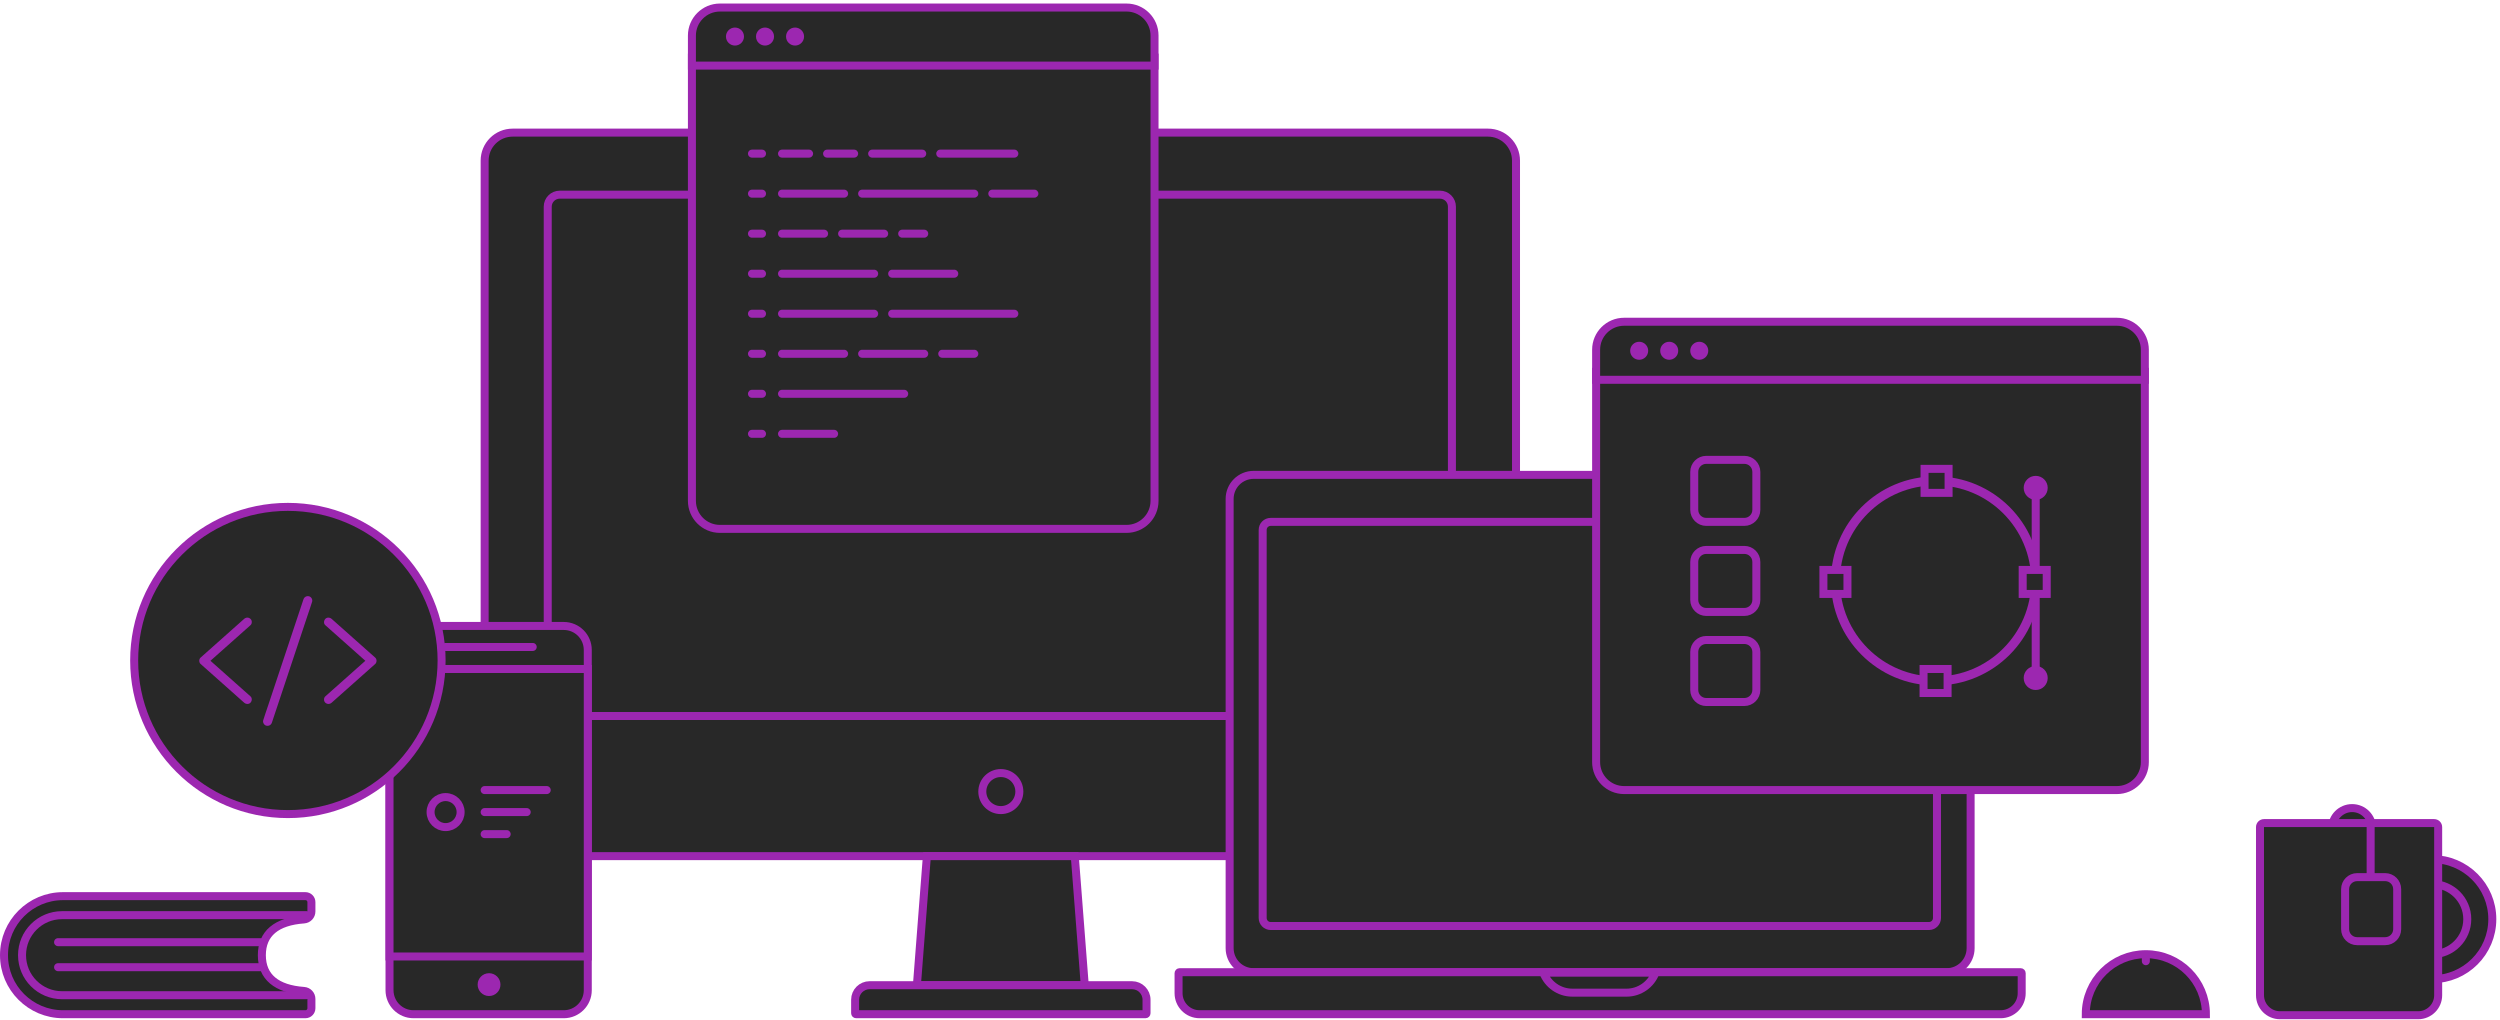
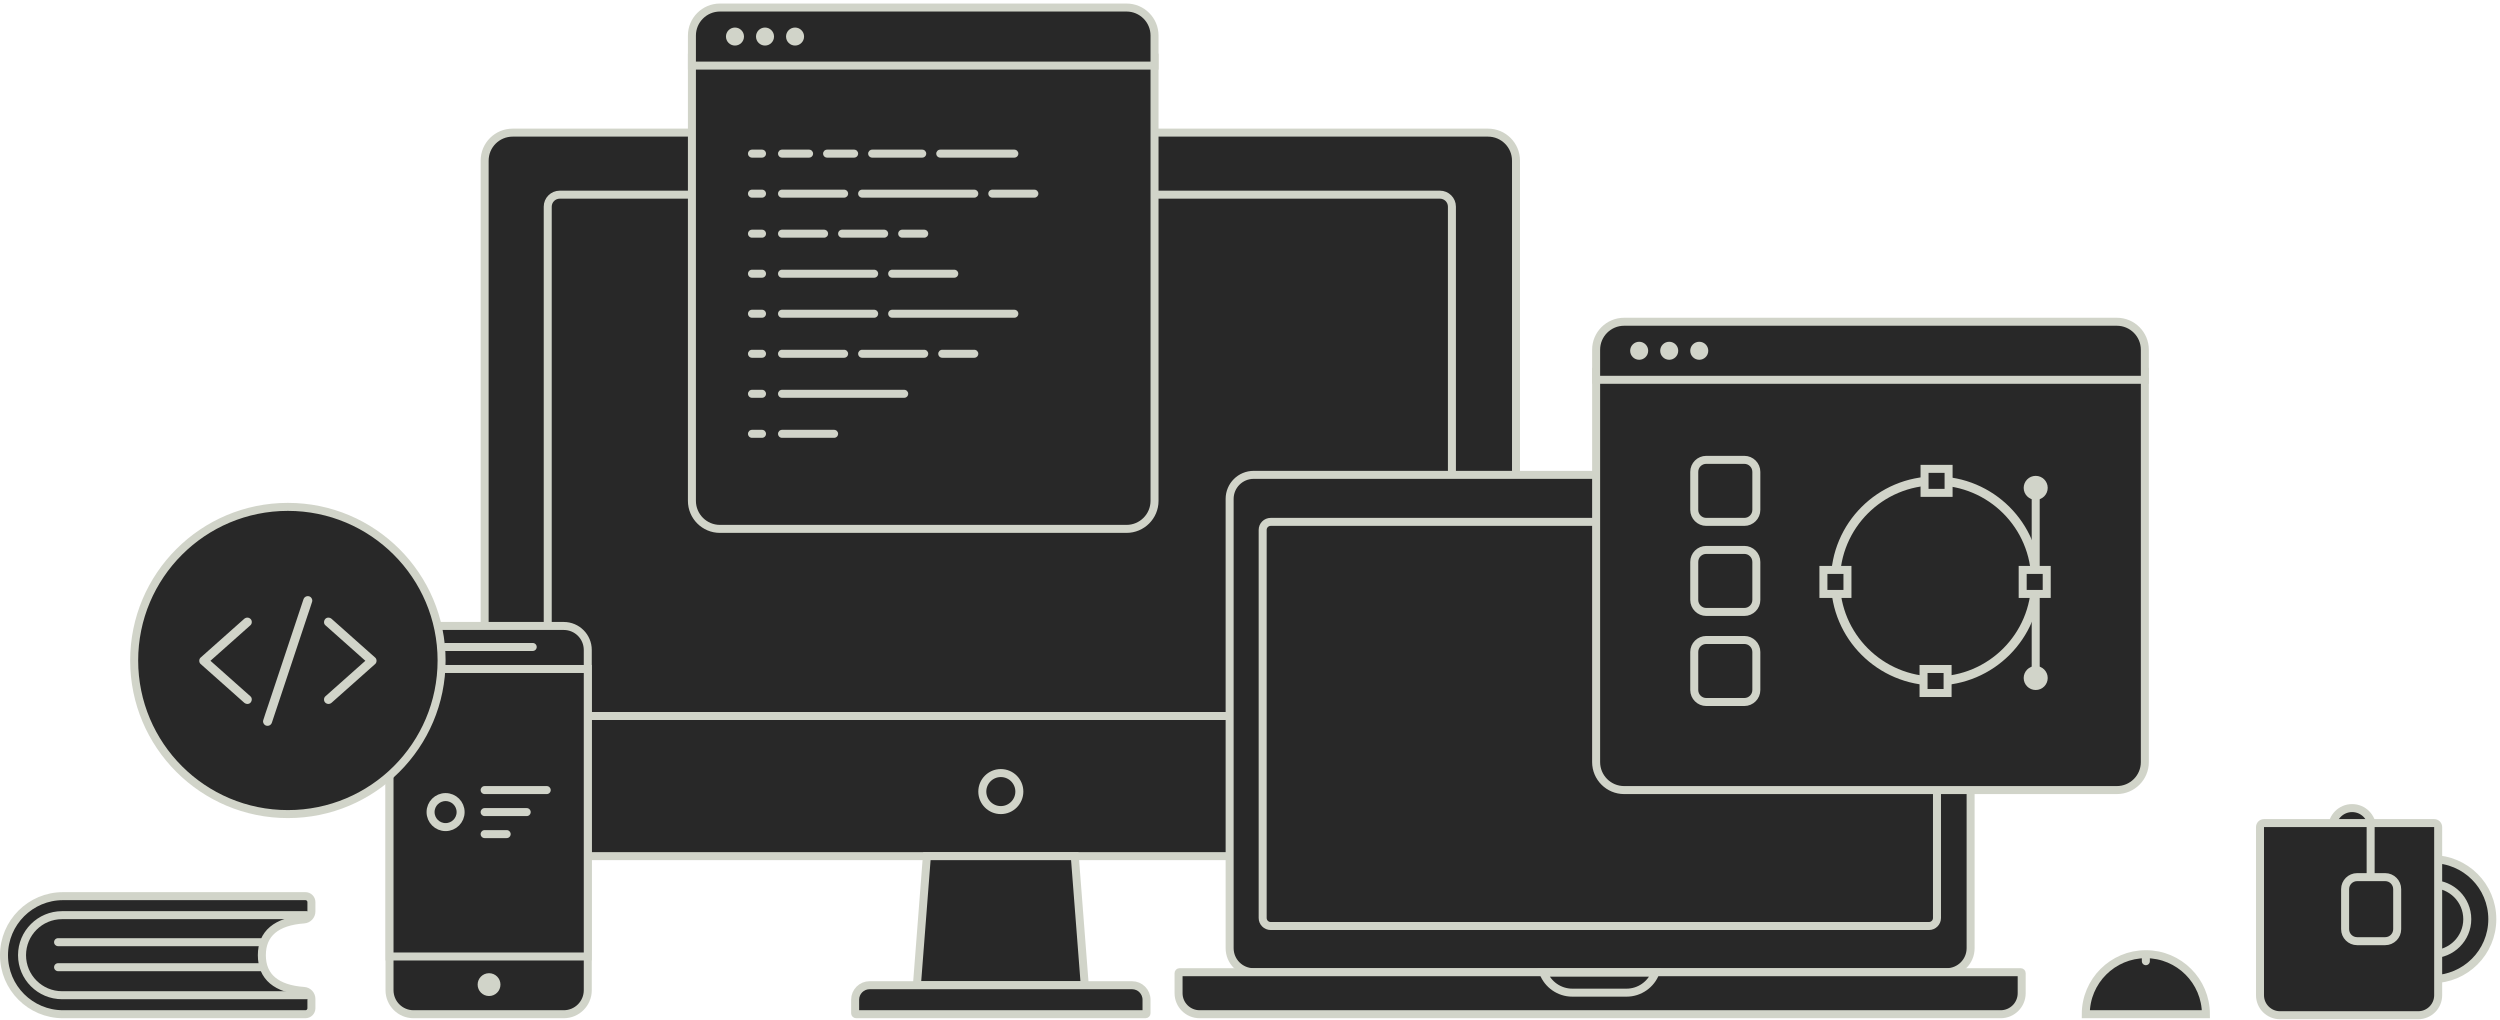
<svg xmlns="http://www.w3.org/2000/svg" width="650px" height="265px" viewBox="0 0 650 265" version="1.1">
  <g id="Website" stroke="none" stroke-width="1" fill="none" fill-rule="evenodd">
    <g id="Group-32" transform="translate(0, 3)">
-       <path d="M126.008,38.765 C126.008,34.738 129.264,31.482 133.298,31.482 L386.872,31.482 C390.899,31.482 394.162,34.74 394.162,38.765 L394.162,212.307 C394.162,216.334 390.906,219.591 386.872,219.591 L133.298,219.591 C129.271,219.591 126.008,216.332 126.008,212.307 L126.008,38.765 Z" id="Case" stroke="#9c27b0" stroke-width="2.081" fill="#282828" />
-       <path d="M142.41,50.737 C142.41,49.012 143.813,47.613 145.536,47.613 L374.374,47.613 C376.103,47.613 377.5,49.004 377.5,50.737 L377.5,180.042 C377.5,181.766 376.097,183.166 374.374,183.166 L145.536,183.166 C143.807,183.166 142.41,181.774 142.41,180.042 L142.41,50.737 Z" id="Case" stroke="#9c27b0" stroke-width="2.081" fill="#282828" />
-       <path d="M240.99,219.591 L279.441,219.591 L282.037,253.154 L238.394,253.154 L240.99,219.591 Z" id="Case" stroke="#9c27b0" stroke-width="2.081" fill="#282828" />
-       <path d="M222.334,253.411 L222.334,256.927 C222.334,259.007 224.024,260.699 226.104,260.699 L294.326,260.699 C296.402,260.699 298.096,259.007 298.096,256.927 L298.096,253.411 C298.096,253.266 297.984,253.154 297.835,253.154 L222.596,253.154 C222.45,253.154 222.334,253.269 222.334,253.411 Z" id="Keyboard" stroke="#9c27b0" stroke-width="2.081" fill="#282828" transform="translate(260.2153, 256.9265) scale(1, -1) translate(-260.2153, -256.9265) " />
-       <ellipse id="Oval-6" stroke="#9c27b0" stroke-width="2.081" cx="260.215" cy="202.809" rx="4.816" ry="4.813" />
-       <rect id="Case" stroke="#9c27b0" stroke-width="2.081" fill="#282828" x="101.275" y="159.75" width="51.547" height="100.949" rx="6.244" />
-       <path d="M101.275,170.937 L152.822,170.937 L152.822,245.687 L101.275,245.687 L101.275,170.937 Z" id="Case" stroke="#9c27b0" stroke-width="2.081" fill="#282828" />
-       <rect id="Rectangle-11" fill="#9c27b0" x="114.812" y="164.173" width="24.733" height="2.081" rx="1.041" />
-       <rect id="Rectangle-11" fill="#9c27b0" x="124.185" y="250.032" width="5.936" height="5.932" rx="2.966" />
-       <ellipse id="Oval-6" stroke="#9c27b0" stroke-width="2.081" fill="#282828" cx="115.854" cy="208.143" rx="3.905" ry="3.903" />
-       <rect id="Rectangle-11" fill="#9c27b0" x="124.966" y="201.378" width="18.224" height="2.081" rx="1.041" />
-       <rect id="Rectangle-11" fill="#9c27b0" x="124.966" y="207.102" width="13.017" height="2.081" rx="1.041" />
-       <rect id="Rectangle-11" fill="#9c27b0" x="124.966" y="212.826" width="7.81" height="2.081" rx="1.041" />
-       <ellipse id="Oval-7" stroke="#9c27b0" stroke-width="2.081" fill="#282828" cx="74.849" cy="168.726" rx="39.964" ry="39.937" />
-       <rect id="Case" stroke="#9c27b0" stroke-width="2.081" fill="#282828" x="319.705" y="120.463" width="192.654" height="129.309" rx="6.244" />
-       <path d="M306.426,250.026 L306.426,255.235 C306.426,258.248 308.874,260.699 311.888,260.699 L520.176,260.699 C523.187,260.699 525.638,258.25 525.638,255.235 L525.638,250.026 C525.638,249.884 525.525,249.772 525.379,249.772 L306.685,249.772 C306.539,249.772 306.426,249.884 306.426,250.026 Z" id="Keyboard" stroke="#9c27b0" stroke-width="2.081" fill="#282828" />
-       <path d="M430.429,249.889 L401.27,249.888 C402.434,252.961 405.402,255.092 408.808,255.092 L422.891,255.092 C426.297,255.092 429.265,252.962 430.429,249.889 Z" id="Notch" stroke="#9c27b0" stroke-width="2.081" fill="#282828" />
-       <rect id="Screen" stroke="#9c27b0" stroke-width="2.081" fill="#282828" x="328.295" y="132.691" width="175.32" height="105.073" rx="2.081" />
+       <path d="M126.008,38.765 C126.008,34.738 129.264,31.482 133.298,31.482 L386.872,31.482 C390.899,31.482 394.162,34.74 394.162,38.765 L394.162,212.307 C394.162,216.334 390.906,219.591 386.872,219.591 L133.298,219.591 C129.271,219.591 126.008,216.332 126.008,212.307 L126.008,38.765 Z" id="Case" stroke="#d1d4c9" stroke-width="2.081" fill="#282828" />
+       <path d="M142.41,50.737 C142.41,49.012 143.813,47.613 145.536,47.613 L374.374,47.613 C376.103,47.613 377.5,49.004 377.5,50.737 L377.5,180.042 C377.5,181.766 376.097,183.166 374.374,183.166 L145.536,183.166 C143.807,183.166 142.41,181.774 142.41,180.042 L142.41,50.737 Z" id="Case" stroke="#d1d4c9" stroke-width="2.081" fill="#282828" />
+       <path d="M240.99,219.591 L279.441,219.591 L282.037,253.154 L238.394,253.154 L240.99,219.591 Z" id="Case" stroke="#d1d4c9" stroke-width="2.081" fill="#282828" />
+       <path d="M222.334,253.411 L222.334,256.927 C222.334,259.007 224.024,260.699 226.104,260.699 L294.326,260.699 C296.402,260.699 298.096,259.007 298.096,256.927 L298.096,253.411 C298.096,253.266 297.984,253.154 297.835,253.154 L222.596,253.154 C222.45,253.154 222.334,253.269 222.334,253.411 Z" id="Keyboard" stroke="#d1d4c9" stroke-width="2.081" fill="#282828" transform="translate(260.2153, 256.9265) scale(1, -1) translate(-260.2153, -256.9265) " />
+       <ellipse id="Oval-6" stroke="#d1d4c9" stroke-width="2.081" cx="260.215" cy="202.809" rx="4.816" ry="4.813" />
+       <rect id="Case" stroke="#d1d4c9" stroke-width="2.081" fill="#282828" x="101.275" y="159.75" width="51.547" height="100.949" rx="6.244" />
+       <path d="M101.275,170.937 L152.822,170.937 L152.822,245.687 L101.275,245.687 L101.275,170.937 Z" id="Case" stroke="#d1d4c9" stroke-width="2.081" fill="#282828" />
+       <rect id="Rectangle-11" fill="#d1d4c9" x="114.812" y="164.173" width="24.733" height="2.081" rx="1.041" />
+       <rect id="Rectangle-11" fill="#d1d4c9" x="124.185" y="250.032" width="5.936" height="5.932" rx="2.966" />
+       <ellipse id="Oval-6" stroke="#d1d4c9" stroke-width="2.081" fill="#282828" cx="115.854" cy="208.143" rx="3.905" ry="3.903" />
+       <rect id="Rectangle-11" fill="#d1d4c9" x="124.966" y="201.378" width="18.224" height="2.081" rx="1.041" />
+       <rect id="Rectangle-11" fill="#d1d4c9" x="124.966" y="207.102" width="13.017" height="2.081" rx="1.041" />
+       <rect id="Rectangle-11" fill="#d1d4c9" x="124.966" y="212.826" width="7.81" height="2.081" rx="1.041" />
+       <ellipse id="Oval-7" stroke="#d1d4c9" stroke-width="2.081" fill="#282828" cx="74.849" cy="168.726" rx="39.964" ry="39.937" />
+       <rect id="Case" stroke="#d1d4c9" stroke-width="2.081" fill="#282828" x="319.705" y="120.463" width="192.654" height="129.309" rx="6.244" />
+       <path d="M306.426,250.026 L306.426,255.235 C306.426,258.248 308.874,260.699 311.888,260.699 L520.176,260.699 C523.187,260.699 525.638,258.25 525.638,255.235 L525.638,250.026 C525.638,249.884 525.525,249.772 525.379,249.772 L306.685,249.772 C306.539,249.772 306.426,249.884 306.426,250.026 Z" id="Keyboard" stroke="#d1d4c9" stroke-width="2.081" fill="#282828" />
+       <path d="M430.429,249.889 L401.27,249.888 C402.434,252.961 405.402,255.092 408.808,255.092 L422.891,255.092 C426.297,255.092 429.265,252.962 430.429,249.889 Z" id="Notch" stroke="#d1d4c9" stroke-width="2.081" fill="#282828" />
+       <rect id="Screen" stroke="#d1d4c9" stroke-width="2.081" fill="#282828" x="328.295" y="132.691" width="175.32" height="105.073" rx="2.081" />
      <ellipse id="Oval-3" fill="#293347" cx="254.358" cy="49.954" rx="1.302" ry="1.301" />
-       <path d="M179.899,11.968 L300.178,11.968 L300.178,127.228 C300.178,131.249 296.909,134.512 292.886,134.512 L187.191,134.512 C183.166,134.512 179.899,131.248 179.899,127.228 L179.899,11.968 Z" id="Case" stroke="#9c27b0" stroke-width="2.081" fill="#282828" />
-       <path d="M179.899,6.238 C179.899,2.22 183.169,-1.041 187.191,-1.041 L292.886,-1.041 C296.913,-1.041 300.178,2.216 300.178,6.238 L300.178,14.05 L179.899,14.05 L179.899,6.238 Z" id="Case" stroke="#9c27b0" stroke-width="2.081" fill="#282828" />
-       <ellipse id="Oval-5" fill="#9c27b0" cx="191.094" cy="6.504" rx="2.343" ry="2.342" />
-       <ellipse id="Oval-5" fill="#9c27b0" cx="198.904" cy="6.504" rx="2.343" ry="2.342" />
-       <ellipse id="Oval-5" fill="#9c27b0" cx="206.714" cy="6.504" rx="2.343" ry="2.342" />
-       <rect id="Rectangle-11" fill="#9c27b0" x="194.478" y="87.94" width="4.686" height="2.081" rx="1.041" />
-       <rect id="Rectangle-11" fill="#9c27b0" x="194.478" y="35.905" width="4.686" height="2.081" rx="1.041" />
-       <path d="M203.329,35.905 L210.36,35.905 C210.935,35.905 211.401,36.371 211.401,36.945 C211.401,37.52 210.935,37.986 210.36,37.986 L203.329,37.986 C202.754,37.986 202.288,37.52 202.288,36.945 C202.288,36.371 202.754,35.905 203.329,35.905 Z" id="Rectangle-11" fill="#9c27b0" />
-       <path d="M215.045,35.905 L222.075,35.905 C222.65,35.905 223.116,36.371 223.116,36.945 C223.116,37.52 222.65,37.986 222.075,37.986 L215.045,37.986 C214.47,37.986 214.004,37.52 214.004,36.945 C214.004,36.371 214.47,35.905 215.045,35.905 Z" id="Rectangle-11" fill="#9c27b0" />
-       <path d="M226.76,35.905 L239.779,35.905 C240.354,35.905 240.82,36.371 240.82,36.945 C240.82,37.52 240.354,37.986 239.779,37.986 L226.76,37.986 C226.186,37.986 225.72,37.52 225.72,36.945 C225.72,36.371 226.186,35.905 226.76,35.905 Z" id="Rectangle-11" fill="#9c27b0" />
-       <path d="M244.464,35.905 L263.731,35.905 C264.305,35.905 264.771,36.371 264.771,36.945 C264.771,37.52 264.305,37.986 263.731,37.986 L244.464,37.986 C243.889,37.986 243.423,37.52 243.423,36.945 C243.423,36.371 243.889,35.905 244.464,35.905 Z" id="Rectangle-11" fill="#9c27b0" />
-       <rect id="Rectangle-11" fill="#9c27b0" x="194.478" y="46.312" width="4.686" height="2.081" rx="1.041" />
-       <rect id="Rectangle-11" fill="#9c27b0" x="194.478" y="56.719" width="4.686" height="2.081" rx="1.041" />
-       <rect id="Rectangle-11" fill="#9c27b0" x="194.478" y="67.126" width="4.686" height="2.081" rx="1.041" />
-       <rect id="Rectangle-11" fill="#9c27b0" x="194.478" y="77.533" width="4.686" height="2.081" rx="1.041" />
-       <rect id="Rectangle-11" fill="#9c27b0" x="194.478" y="98.348" width="4.686" height="2.081" rx="1.041" />
-       <rect id="Rectangle-11" fill="#9c27b0" x="194.478" y="108.755" width="4.686" height="2.081" rx="1.041" />
-       <rect id="Rectangle-11" fill="#9c27b0" x="202.288" y="46.312" width="18.224" height="2.081" rx="1.041" />
-       <rect id="Rectangle-11" fill="#9c27b0" x="223.116" y="46.312" width="31.241" height="2.081" rx="1.041" />
-       <rect id="Rectangle-11" fill="#9c27b0" x="256.961" y="46.312" width="13.017" height="2.081" rx="1.041" />
-       <rect id="Rectangle-11" fill="#9c27b0" x="202.288" y="56.719" width="13.017" height="2.081" rx="1.041" />
-       <rect id="Rectangle-11" fill="#9c27b0" x="217.909" y="56.719" width="13.017" height="2.081" rx="1.041" />
-       <rect id="Rectangle-11" fill="#9c27b0" x="233.53" y="56.719" width="7.81" height="2.081" rx="1.041" />
-       <rect id="Rectangle-11" fill="#9c27b0" x="202.288" y="67.126" width="26.035" height="2.081" rx="1.041" />
-       <rect id="Rectangle-11" fill="#9c27b0" x="230.926" y="67.126" width="18.224" height="2.081" rx="1.041" />
-       <rect id="Rectangle-11" fill="#9c27b0" x="202.288" y="77.533" width="26.035" height="2.081" rx="1.041" />
-       <rect id="Rectangle-11" fill="#9c27b0" x="230.926" y="77.533" width="33.845" height="2.081" rx="1.041" />
-       <rect id="Rectangle-11" fill="#9c27b0" x="202.288" y="87.94" width="18.224" height="2.081" rx="1.041" />
-       <rect id="Rectangle-11" fill="#9c27b0" x="223.116" y="87.94" width="18.224" height="2.081" rx="1.041" />
-       <rect id="Rectangle-11" fill="#9c27b0" x="243.944" y="87.94" width="10.414" height="2.081" rx="1.041" />
-       <rect id="Rectangle-11" fill="#9c27b0" x="202.288" y="98.348" width="33.845" height="2.081" rx="1.041" />
-       <rect id="Rectangle-11" fill="#9c27b0" x="202.288" y="108.755" width="15.621" height="2.081" rx="1.041" />
-       <path d="M414.991,93.664 L557.659,93.664 L557.659,195.143 C557.659,199.163 554.4,202.419 550.374,202.419 L422.277,202.419 C418.256,202.419 414.991,199.157 414.991,195.143 L414.991,93.664 Z" id="Case" stroke="#9c27b0" stroke-width="2.081" fill="#282828" />
-       <path d="M414.991,87.934 C414.991,83.913 418.251,80.655 422.277,80.655 L550.374,80.655 C554.398,80.655 557.659,83.912 557.659,87.934 L557.659,95.746 L414.991,95.746 L414.991,87.934 Z" id="Case" stroke="#9c27b0" stroke-width="2.081" fill="#282828" />
-       <ellipse id="Oval-5" fill="#9c27b0" cx="426.186" cy="88.201" rx="2.343" ry="2.342" />
-       <ellipse id="Oval-5" fill="#9c27b0" cx="433.996" cy="88.201" rx="2.343" ry="2.342" />
-       <ellipse id="Oval-5" fill="#9c27b0" cx="441.806" cy="88.201" rx="2.343" ry="2.342" />
-       <ellipse id="Oval-6" stroke="#9c27b0" stroke-width="2.342" fill="#282828" cx="503.248" cy="148.042" rx="26.035" ry="26.018" />
-       <path d="M500.383,118.902 L500.383,125.146 L506.633,125.146 L506.633,118.902 L500.383,118.902 Z" id="Rectangle-12" stroke="#9c27b0" stroke-width="2.081" fill="#282828" />
-       <path d="M500.123,170.937 L500.123,177.182 L506.373,177.182 L506.373,170.937 L500.123,170.937 Z" id="Rectangle-12" stroke="#9c27b0" stroke-width="2.081" fill="#282828" />
-       <path d="M474.089,145.18 L474.089,151.424 L480.338,151.424 L480.338,145.18 L474.089,145.18 Z" id="Rectangle-12" stroke="#9c27b0" stroke-width="2.081" fill="#282828" />
-       <path d="M525.897,145.18 L525.897,151.424 L532.147,151.424 L532.147,145.18 L525.897,145.18 Z" id="Rectangle-12" stroke="#9c27b0" stroke-width="2.081" fill="#282828" />
-       <line x1="529.282" y1="124.626" x2="529.282" y2="144.139" id="Line" stroke="#9c27b0" stroke-width="2.081" stroke-linecap="square" />
-       <line x1="529.282" y1="151.944" x2="529.282" y2="171.458" id="Line" stroke="#9c27b0" stroke-width="2.081" stroke-linecap="square" />
-       <ellipse id="Oval-5" fill="#9c27b0" cx="529.282" cy="123.845" rx="3.124" ry="3.122" />
-       <ellipse id="Oval-5" fill="#9c27b0" cx="529.282" cy="173.279" rx="3.124" ry="3.122" />
-       <g id="Group-60" transform="translate(439.4632, 115.5194)" fill="#282828" stroke="#9c27b0" stroke-width="2.081">
+       <path d="M179.899,11.968 L300.178,11.968 L300.178,127.228 C300.178,131.249 296.909,134.512 292.886,134.512 L187.191,134.512 C183.166,134.512 179.899,131.248 179.899,127.228 L179.899,11.968 Z" id="Case" stroke="#d1d4c9" stroke-width="2.081" fill="#282828" />
+       <path d="M179.899,6.238 C179.899,2.22 183.169,-1.041 187.191,-1.041 L292.886,-1.041 C296.913,-1.041 300.178,2.216 300.178,6.238 L300.178,14.05 L179.899,14.05 L179.899,6.238 Z" id="Case" stroke="#d1d4c9" stroke-width="2.081" fill="#282828" />
+       <ellipse id="Oval-5" fill="#d1d4c9" cx="191.094" cy="6.504" rx="2.343" ry="2.342" />
+       <ellipse id="Oval-5" fill="#d1d4c9" cx="198.904" cy="6.504" rx="2.343" ry="2.342" />
+       <ellipse id="Oval-5" fill="#d1d4c9" cx="206.714" cy="6.504" rx="2.343" ry="2.342" />
+       <rect id="Rectangle-11" fill="#d1d4c9" x="194.478" y="87.94" width="4.686" height="2.081" rx="1.041" />
+       <rect id="Rectangle-11" fill="#d1d4c9" x="194.478" y="35.905" width="4.686" height="2.081" rx="1.041" />
+       <path d="M203.329,35.905 L210.36,35.905 C210.935,35.905 211.401,36.371 211.401,36.945 C211.401,37.52 210.935,37.986 210.36,37.986 L203.329,37.986 C202.754,37.986 202.288,37.52 202.288,36.945 C202.288,36.371 202.754,35.905 203.329,35.905 Z" id="Rectangle-11" fill="#d1d4c9" />
+       <path d="M215.045,35.905 L222.075,35.905 C222.65,35.905 223.116,36.371 223.116,36.945 C223.116,37.52 222.65,37.986 222.075,37.986 L215.045,37.986 C214.47,37.986 214.004,37.52 214.004,36.945 C214.004,36.371 214.47,35.905 215.045,35.905 Z" id="Rectangle-11" fill="#d1d4c9" />
+       <path d="M226.76,35.905 L239.779,35.905 C240.354,35.905 240.82,36.371 240.82,36.945 C240.82,37.52 240.354,37.986 239.779,37.986 L226.76,37.986 C226.186,37.986 225.72,37.52 225.72,36.945 C225.72,36.371 226.186,35.905 226.76,35.905 Z" id="Rectangle-11" fill="#d1d4c9" />
+       <path d="M244.464,35.905 L263.731,35.905 C264.305,35.905 264.771,36.371 264.771,36.945 C264.771,37.52 264.305,37.986 263.731,37.986 L244.464,37.986 C243.889,37.986 243.423,37.52 243.423,36.945 C243.423,36.371 243.889,35.905 244.464,35.905 Z" id="Rectangle-11" fill="#d1d4c9" />
+       <rect id="Rectangle-11" fill="#d1d4c9" x="194.478" y="46.312" width="4.686" height="2.081" rx="1.041" />
+       <rect id="Rectangle-11" fill="#d1d4c9" x="194.478" y="56.719" width="4.686" height="2.081" rx="1.041" />
+       <rect id="Rectangle-11" fill="#d1d4c9" x="194.478" y="67.126" width="4.686" height="2.081" rx="1.041" />
+       <rect id="Rectangle-11" fill="#d1d4c9" x="194.478" y="77.533" width="4.686" height="2.081" rx="1.041" />
+       <rect id="Rectangle-11" fill="#d1d4c9" x="194.478" y="98.348" width="4.686" height="2.081" rx="1.041" />
+       <rect id="Rectangle-11" fill="#d1d4c9" x="194.478" y="108.755" width="4.686" height="2.081" rx="1.041" />
+       <rect id="Rectangle-11" fill="#d1d4c9" x="202.288" y="46.312" width="18.224" height="2.081" rx="1.041" />
+       <rect id="Rectangle-11" fill="#d1d4c9" x="223.116" y="46.312" width="31.241" height="2.081" rx="1.041" />
+       <rect id="Rectangle-11" fill="#d1d4c9" x="256.961" y="46.312" width="13.017" height="2.081" rx="1.041" />
+       <rect id="Rectangle-11" fill="#d1d4c9" x="202.288" y="56.719" width="13.017" height="2.081" rx="1.041" />
+       <rect id="Rectangle-11" fill="#d1d4c9" x="217.909" y="56.719" width="13.017" height="2.081" rx="1.041" />
+       <rect id="Rectangle-11" fill="#d1d4c9" x="233.53" y="56.719" width="7.81" height="2.081" rx="1.041" />
+       <rect id="Rectangle-11" fill="#d1d4c9" x="202.288" y="67.126" width="26.035" height="2.081" rx="1.041" />
+       <rect id="Rectangle-11" fill="#d1d4c9" x="230.926" y="67.126" width="18.224" height="2.081" rx="1.041" />
+       <rect id="Rectangle-11" fill="#d1d4c9" x="202.288" y="77.533" width="26.035" height="2.081" rx="1.041" />
+       <rect id="Rectangle-11" fill="#d1d4c9" x="230.926" y="77.533" width="33.845" height="2.081" rx="1.041" />
+       <rect id="Rectangle-11" fill="#d1d4c9" x="202.288" y="87.94" width="18.224" height="2.081" rx="1.041" />
+       <rect id="Rectangle-11" fill="#d1d4c9" x="223.116" y="87.94" width="18.224" height="2.081" rx="1.041" />
+       <rect id="Rectangle-11" fill="#d1d4c9" x="243.944" y="87.94" width="10.414" height="2.081" rx="1.041" />
+       <rect id="Rectangle-11" fill="#d1d4c9" x="202.288" y="98.348" width="33.845" height="2.081" rx="1.041" />
+       <rect id="Rectangle-11" fill="#d1d4c9" x="202.288" y="108.755" width="15.621" height="2.081" rx="1.041" />
+       <path d="M414.991,93.664 L557.659,93.664 L557.659,195.143 C557.659,199.163 554.4,202.419 550.374,202.419 L422.277,202.419 C418.256,202.419 414.991,199.157 414.991,195.143 L414.991,93.664 Z" id="Case" stroke="#d1d4c9" stroke-width="2.081" fill="#282828" />
+       <path d="M414.991,87.934 C414.991,83.913 418.251,80.655 422.277,80.655 L550.374,80.655 C554.398,80.655 557.659,83.912 557.659,87.934 L557.659,95.746 L414.991,95.746 L414.991,87.934 Z" id="Case" stroke="#d1d4c9" stroke-width="2.081" fill="#282828" />
+       <ellipse id="Oval-5" fill="#d1d4c9" cx="426.186" cy="88.201" rx="2.343" ry="2.342" />
+       <ellipse id="Oval-5" fill="#d1d4c9" cx="433.996" cy="88.201" rx="2.343" ry="2.342" />
+       <ellipse id="Oval-5" fill="#d1d4c9" cx="441.806" cy="88.201" rx="2.343" ry="2.342" />
+       <ellipse id="Oval-6" stroke="#d1d4c9" stroke-width="2.342" fill="#282828" cx="503.248" cy="148.042" rx="26.035" ry="26.018" />
+       <path d="M500.383,118.902 L500.383,125.146 L506.633,125.146 L506.633,118.902 L500.383,118.902 Z" id="Rectangle-12" stroke="#d1d4c9" stroke-width="2.081" fill="#282828" />
+       <path d="M500.123,170.937 L500.123,177.182 L506.373,177.182 L506.373,170.937 L500.123,170.937 Z" id="Rectangle-12" stroke="#d1d4c9" stroke-width="2.081" fill="#282828" />
+       <path d="M474.089,145.18 L474.089,151.424 L480.338,151.424 L480.338,145.18 L474.089,145.18 Z" id="Rectangle-12" stroke="#d1d4c9" stroke-width="2.081" fill="#282828" />
+       <path d="M525.897,145.18 L525.897,151.424 L532.147,151.424 L532.147,145.18 L525.897,145.18 Z" id="Rectangle-12" stroke="#d1d4c9" stroke-width="2.081" fill="#282828" />
+       <line x1="529.282" y1="124.626" x2="529.282" y2="144.139" id="Line" stroke="#d1d4c9" stroke-width="2.081" stroke-linecap="square" />
+       <line x1="529.282" y1="151.944" x2="529.282" y2="171.458" id="Line" stroke="#d1d4c9" stroke-width="2.081" stroke-linecap="square" />
+       <ellipse id="Oval-5" fill="#d1d4c9" cx="529.282" cy="123.845" rx="3.124" ry="3.122" />
+       <ellipse id="Oval-5" fill="#d1d4c9" cx="529.282" cy="173.279" rx="3.124" ry="3.122" />
+       <g id="Group-60" transform="translate(439.4632, 115.5194)" fill="#282828" stroke="#d1d4c9" stroke-width="2.081">
        <rect id="Rectangle-15" x="1.041" y="1.041" width="16.143" height="16.131" rx="3.122" />
        <rect id="Rectangle-15" x="1.041" y="24.457" width="16.143" height="16.131" rx="3.122" />
        <rect id="Rectangle-15" x="1.041" y="47.873" width="16.143" height="16.131" rx="3.122" />
      </g>
-       <ellipse id="Oval-8" stroke="#9c27b0" stroke-width="2.081" fill="#282828" cx="632.379" cy="235.982" rx="15.621" ry="15.611" />
-       <ellipse id="Oval-8" stroke="#9c27b0" stroke-width="2.081" fill="#282828" cx="632.379" cy="235.982" rx="9.112" ry="9.106" />
-       <ellipse id="Oval-8" stroke="#9c27b0" stroke-width="2.081" fill="#282828" cx="611.552" cy="212.306" rx="5.207" ry="5.204" />
-       <path d="M588.64,211.005 C588.065,211.005 587.599,211.471 587.599,212.046 L587.599,255.756 C587.599,258.63 589.929,260.959 592.803,260.959 L628.72,260.959 C631.594,260.959 633.924,258.63 633.924,255.756 L633.924,212.046 C633.924,211.471 633.458,211.005 632.883,211.005 L588.64,211.005 Z" id="Rectangle-16" stroke="#9c27b0" stroke-width="2.081" fill="#282828" />
-       <rect id="Rectangle-16" stroke="#9c27b0" stroke-width="2.081" fill="#282828" x="609.729" y="225.055" width="13.539" height="16.651" rx="3.122" />
-       <line x1="616.368" y1="211.395" x2="616.368" y2="223.233" id="Line-2" stroke="#9c27b0" stroke-width="2.081" stroke-linecap="square" />
-       <path d="M557.92,260.699 C566.548,260.699 573.541,260.699 573.541,260.699 C573.541,252.078 566.548,245.088 557.92,245.088 C549.293,245.088 542.3,252.078 542.3,260.699 C542.3,260.699 549.293,260.699 557.92,260.699 Z" id="Oval-8" stroke="#9c27b0" stroke-width="2.081" fill="#282828" />
-       <rect id="Rectangle-11" fill="#9c27b0" x="556.879" y="244.568" width="2.083" height="3.382" rx="1.041" />
-       <path d="M16.391,229.998 C7.913,229.998 1.041,236.871 1.041,245.349 C1.041,253.827 7.913,260.699 16.391,260.699 L79.407,260.699 C80.269,260.699 80.968,260 80.968,259.138 L80.968,256.722 C80.968,255.63 80.124,254.723 79.034,254.646 C71.88,254.138 68.081,250.995 68.081,245.349 C68.081,239.702 71.88,236.559 79.034,236.051 C80.124,235.974 80.968,235.067 80.968,233.975 L80.968,231.559 C80.968,230.697 80.269,229.998 79.407,229.998 L16.391,229.998 Z" id="Rectangle-17" stroke="#9c27b0" stroke-width="2.081" fill="#282828" />
-       <path d="M80.186,255.3 C80.186,255.552 79.982,255.756 79.73,255.756 L79.73,255.756 L72.353,255.756 L16.141,255.756 C10.39,255.756 5.728,251.096 5.728,245.349 C5.728,239.601 10.39,234.941 16.141,234.941 L72.353,234.941 L79.73,234.941 L79.73,234.941 C79.982,234.941 80.186,235.146 80.186,235.397" id="Rectangle-19" stroke="#9c27b0" stroke-width="2.081" />
-       <rect id="Rectangle-18" fill="#9c27b0" x="14.059" y="240.926" width="54.673" height="2.081" rx="1.041" />
-       <rect id="Rectangle-18" fill="#9c27b0" x="14.059" y="247.43" width="54.673" height="2.081" rx="1.041" />
-       <path d="M65.127,178.055 C63.849,176.92 62.571,175.785 61.294,174.65 C59.257,172.843 57.227,171.03 55.191,169.223 C54.724,168.812 54.258,168.395 53.797,167.983 C53.797,168.528 53.797,169.078 53.797,169.622 C55.074,168.487 56.352,167.352 57.63,166.217 C59.666,164.41 61.696,162.597 63.732,160.79 C64.199,160.379 64.666,159.962 65.127,159.551 C65.582,159.145 65.576,158.317 65.127,157.912 C64.642,157.466 63.966,157.477 63.475,157.912 C62.198,159.047 60.92,160.182 59.642,161.317 C57.606,163.124 55.576,164.937 53.54,166.744 C53.073,167.155 52.607,167.572 52.146,167.983 C51.696,168.383 51.696,169.223 52.146,169.622 C53.423,170.758 54.701,171.893 55.979,173.028 C58.015,174.835 60.045,176.648 62.081,178.455 C62.548,178.866 63.015,179.283 63.475,179.694 C63.931,180.1 64.683,180.175 65.127,179.694 C65.535,179.254 65.611,178.489 65.127,178.055 L65.127,178.055 Z" id="Shape" fill="#9c27b0" fill-rule="nonzero" />
-       <path d="M84.583,159.554 C85.86,160.689 87.138,161.824 88.416,162.959 C90.452,164.766 92.482,166.579 94.518,168.386 C94.985,168.797 95.452,169.214 95.912,169.625 C95.912,169.081 95.912,168.531 95.912,167.986 C94.635,169.121 93.357,170.256 92.079,171.392 C90.043,173.199 88.013,175.011 85.977,176.818 C85.51,177.23 85.043,177.647 84.583,178.058 C84.128,178.463 84.133,179.291 84.583,179.697 C85.067,180.143 85.744,180.131 86.234,179.697 C87.511,178.562 88.789,177.427 90.067,176.291 C92.103,174.484 94.133,172.672 96.169,170.865 C96.636,170.453 97.103,170.036 97.563,169.625 C98.013,169.226 98.013,168.386 97.563,167.986 C96.286,166.851 95.008,165.716 93.73,164.581 C91.694,162.774 89.664,160.961 87.628,159.154 C87.161,158.743 86.695,158.326 86.234,157.914 C85.779,157.509 85.026,157.434 84.583,157.914 C84.174,158.355 84.098,159.119 84.583,159.554 L84.583,159.554 Z" id="Shape" fill="#9c27b0" fill-rule="nonzero" />
-       <path d="M70.694,184.876 C71.044,183.833 71.388,182.791 71.738,181.742 C72.572,179.235 73.407,176.733 74.241,174.225 C75.244,171.202 76.248,168.184 77.257,165.161 C78.126,162.549 78.996,159.937 79.865,157.325 C80.279,156.056 80.746,154.794 81.131,153.508 C81.137,153.491 81.143,153.473 81.148,153.456 C81.341,152.883 80.927,152.164 80.332,152.031 C79.69,151.886 79.101,152.222 78.896,152.842 C78.546,153.885 78.202,154.927 77.852,155.975 C77.018,158.483 76.184,160.985 75.349,163.493 C74.346,166.516 73.342,169.534 72.333,172.557 C71.464,175.169 70.595,177.781 69.725,180.393 C69.311,181.656 68.844,182.918 68.459,184.204 C68.453,184.221 68.448,184.239 68.442,184.256 C68.249,184.829 68.663,185.548 69.259,185.681 C69.9,185.826 70.49,185.49 70.694,184.876 L70.694,184.876 Z" id="Shape" fill="#9c27b0" fill-rule="nonzero" />
+       <ellipse id="Oval-8" stroke="#d1d4c9" stroke-width="2.081" fill="#282828" cx="632.379" cy="235.982" rx="15.621" ry="15.611" />
+       <ellipse id="Oval-8" stroke="#d1d4c9" stroke-width="2.081" fill="#282828" cx="632.379" cy="235.982" rx="9.112" ry="9.106" />
+       <ellipse id="Oval-8" stroke="#d1d4c9" stroke-width="2.081" fill="#282828" cx="611.552" cy="212.306" rx="5.207" ry="5.204" />
+       <path d="M588.64,211.005 C588.065,211.005 587.599,211.471 587.599,212.046 L587.599,255.756 C587.599,258.63 589.929,260.959 592.803,260.959 L628.72,260.959 C631.594,260.959 633.924,258.63 633.924,255.756 L633.924,212.046 C633.924,211.471 633.458,211.005 632.883,211.005 L588.64,211.005 Z" id="Rectangle-16" stroke="#d1d4c9" stroke-width="2.081" fill="#282828" />
+       <rect id="Rectangle-16" stroke="#d1d4c9" stroke-width="2.081" fill="#282828" x="609.729" y="225.055" width="13.539" height="16.651" rx="3.122" />
+       <line x1="616.368" y1="211.395" x2="616.368" y2="223.233" id="Line-2" stroke="#d1d4c9" stroke-width="2.081" stroke-linecap="square" />
+       <path d="M557.92,260.699 C566.548,260.699 573.541,260.699 573.541,260.699 C573.541,252.078 566.548,245.088 557.92,245.088 C549.293,245.088 542.3,252.078 542.3,260.699 C542.3,260.699 549.293,260.699 557.92,260.699 Z" id="Oval-8" stroke="#d1d4c9" stroke-width="2.081" fill="#282828" />
+       <rect id="Rectangle-11" fill="#d1d4c9" x="556.879" y="244.568" width="2.083" height="3.382" rx="1.041" />
+       <path d="M16.391,229.998 C7.913,229.998 1.041,236.871 1.041,245.349 C1.041,253.827 7.913,260.699 16.391,260.699 L79.407,260.699 C80.269,260.699 80.968,260 80.968,259.138 L80.968,256.722 C80.968,255.63 80.124,254.723 79.034,254.646 C71.88,254.138 68.081,250.995 68.081,245.349 C68.081,239.702 71.88,236.559 79.034,236.051 C80.124,235.974 80.968,235.067 80.968,233.975 L80.968,231.559 C80.968,230.697 80.269,229.998 79.407,229.998 L16.391,229.998 Z" id="Rectangle-17" stroke="#d1d4c9" stroke-width="2.081" fill="#282828" />
+       <path d="M80.186,255.3 C80.186,255.552 79.982,255.756 79.73,255.756 L79.73,255.756 L72.353,255.756 L16.141,255.756 C10.39,255.756 5.728,251.096 5.728,245.349 C5.728,239.601 10.39,234.941 16.141,234.941 L72.353,234.941 L79.73,234.941 L79.73,234.941 C79.982,234.941 80.186,235.146 80.186,235.397" id="Rectangle-19" stroke="#d1d4c9" stroke-width="2.081" />
+       <rect id="Rectangle-18" fill="#d1d4c9" x="14.059" y="240.926" width="54.673" height="2.081" rx="1.041" />
+       <rect id="Rectangle-18" fill="#d1d4c9" x="14.059" y="247.43" width="54.673" height="2.081" rx="1.041" />
+       <path d="M65.127,178.055 C63.849,176.92 62.571,175.785 61.294,174.65 C59.257,172.843 57.227,171.03 55.191,169.223 C54.724,168.812 54.258,168.395 53.797,167.983 C53.797,168.528 53.797,169.078 53.797,169.622 C55.074,168.487 56.352,167.352 57.63,166.217 C59.666,164.41 61.696,162.597 63.732,160.79 C64.199,160.379 64.666,159.962 65.127,159.551 C65.582,159.145 65.576,158.317 65.127,157.912 C64.642,157.466 63.966,157.477 63.475,157.912 C62.198,159.047 60.92,160.182 59.642,161.317 C57.606,163.124 55.576,164.937 53.54,166.744 C53.073,167.155 52.607,167.572 52.146,167.983 C51.696,168.383 51.696,169.223 52.146,169.622 C53.423,170.758 54.701,171.893 55.979,173.028 C58.015,174.835 60.045,176.648 62.081,178.455 C62.548,178.866 63.015,179.283 63.475,179.694 C63.931,180.1 64.683,180.175 65.127,179.694 C65.535,179.254 65.611,178.489 65.127,178.055 L65.127,178.055 Z" id="Shape" fill="#d1d4c9" fill-rule="nonzero" />
+       <path d="M84.583,159.554 C85.86,160.689 87.138,161.824 88.416,162.959 C90.452,164.766 92.482,166.579 94.518,168.386 C94.985,168.797 95.452,169.214 95.912,169.625 C95.912,169.081 95.912,168.531 95.912,167.986 C94.635,169.121 93.357,170.256 92.079,171.392 C90.043,173.199 88.013,175.011 85.977,176.818 C85.51,177.23 85.043,177.647 84.583,178.058 C84.128,178.463 84.133,179.291 84.583,179.697 C85.067,180.143 85.744,180.131 86.234,179.697 C87.511,178.562 88.789,177.427 90.067,176.291 C92.103,174.484 94.133,172.672 96.169,170.865 C96.636,170.453 97.103,170.036 97.563,169.625 C98.013,169.226 98.013,168.386 97.563,167.986 C96.286,166.851 95.008,165.716 93.73,164.581 C91.694,162.774 89.664,160.961 87.628,159.154 C87.161,158.743 86.695,158.326 86.234,157.914 C85.779,157.509 85.026,157.434 84.583,157.914 C84.174,158.355 84.098,159.119 84.583,159.554 L84.583,159.554 Z" id="Shape" fill="#d1d4c9" fill-rule="nonzero" />
+       <path d="M70.694,184.876 C71.044,183.833 71.388,182.791 71.738,181.742 C72.572,179.235 73.407,176.733 74.241,174.225 C75.244,171.202 76.248,168.184 77.257,165.161 C78.126,162.549 78.996,159.937 79.865,157.325 C80.279,156.056 80.746,154.794 81.131,153.508 C81.137,153.491 81.143,153.473 81.148,153.456 C81.341,152.883 80.927,152.164 80.332,152.031 C79.69,151.886 79.101,152.222 78.896,152.842 C78.546,153.885 78.202,154.927 77.852,155.975 C77.018,158.483 76.184,160.985 75.349,163.493 C74.346,166.516 73.342,169.534 72.333,172.557 C71.464,175.169 70.595,177.781 69.725,180.393 C69.311,181.656 68.844,182.918 68.459,184.204 C68.453,184.221 68.448,184.239 68.442,184.256 C68.249,184.829 68.663,185.548 69.259,185.681 C69.9,185.826 70.49,185.49 70.694,184.876 L70.694,184.876 Z" id="Shape" fill="#d1d4c9" fill-rule="nonzero" />
    </g>
  </g>
</svg>
